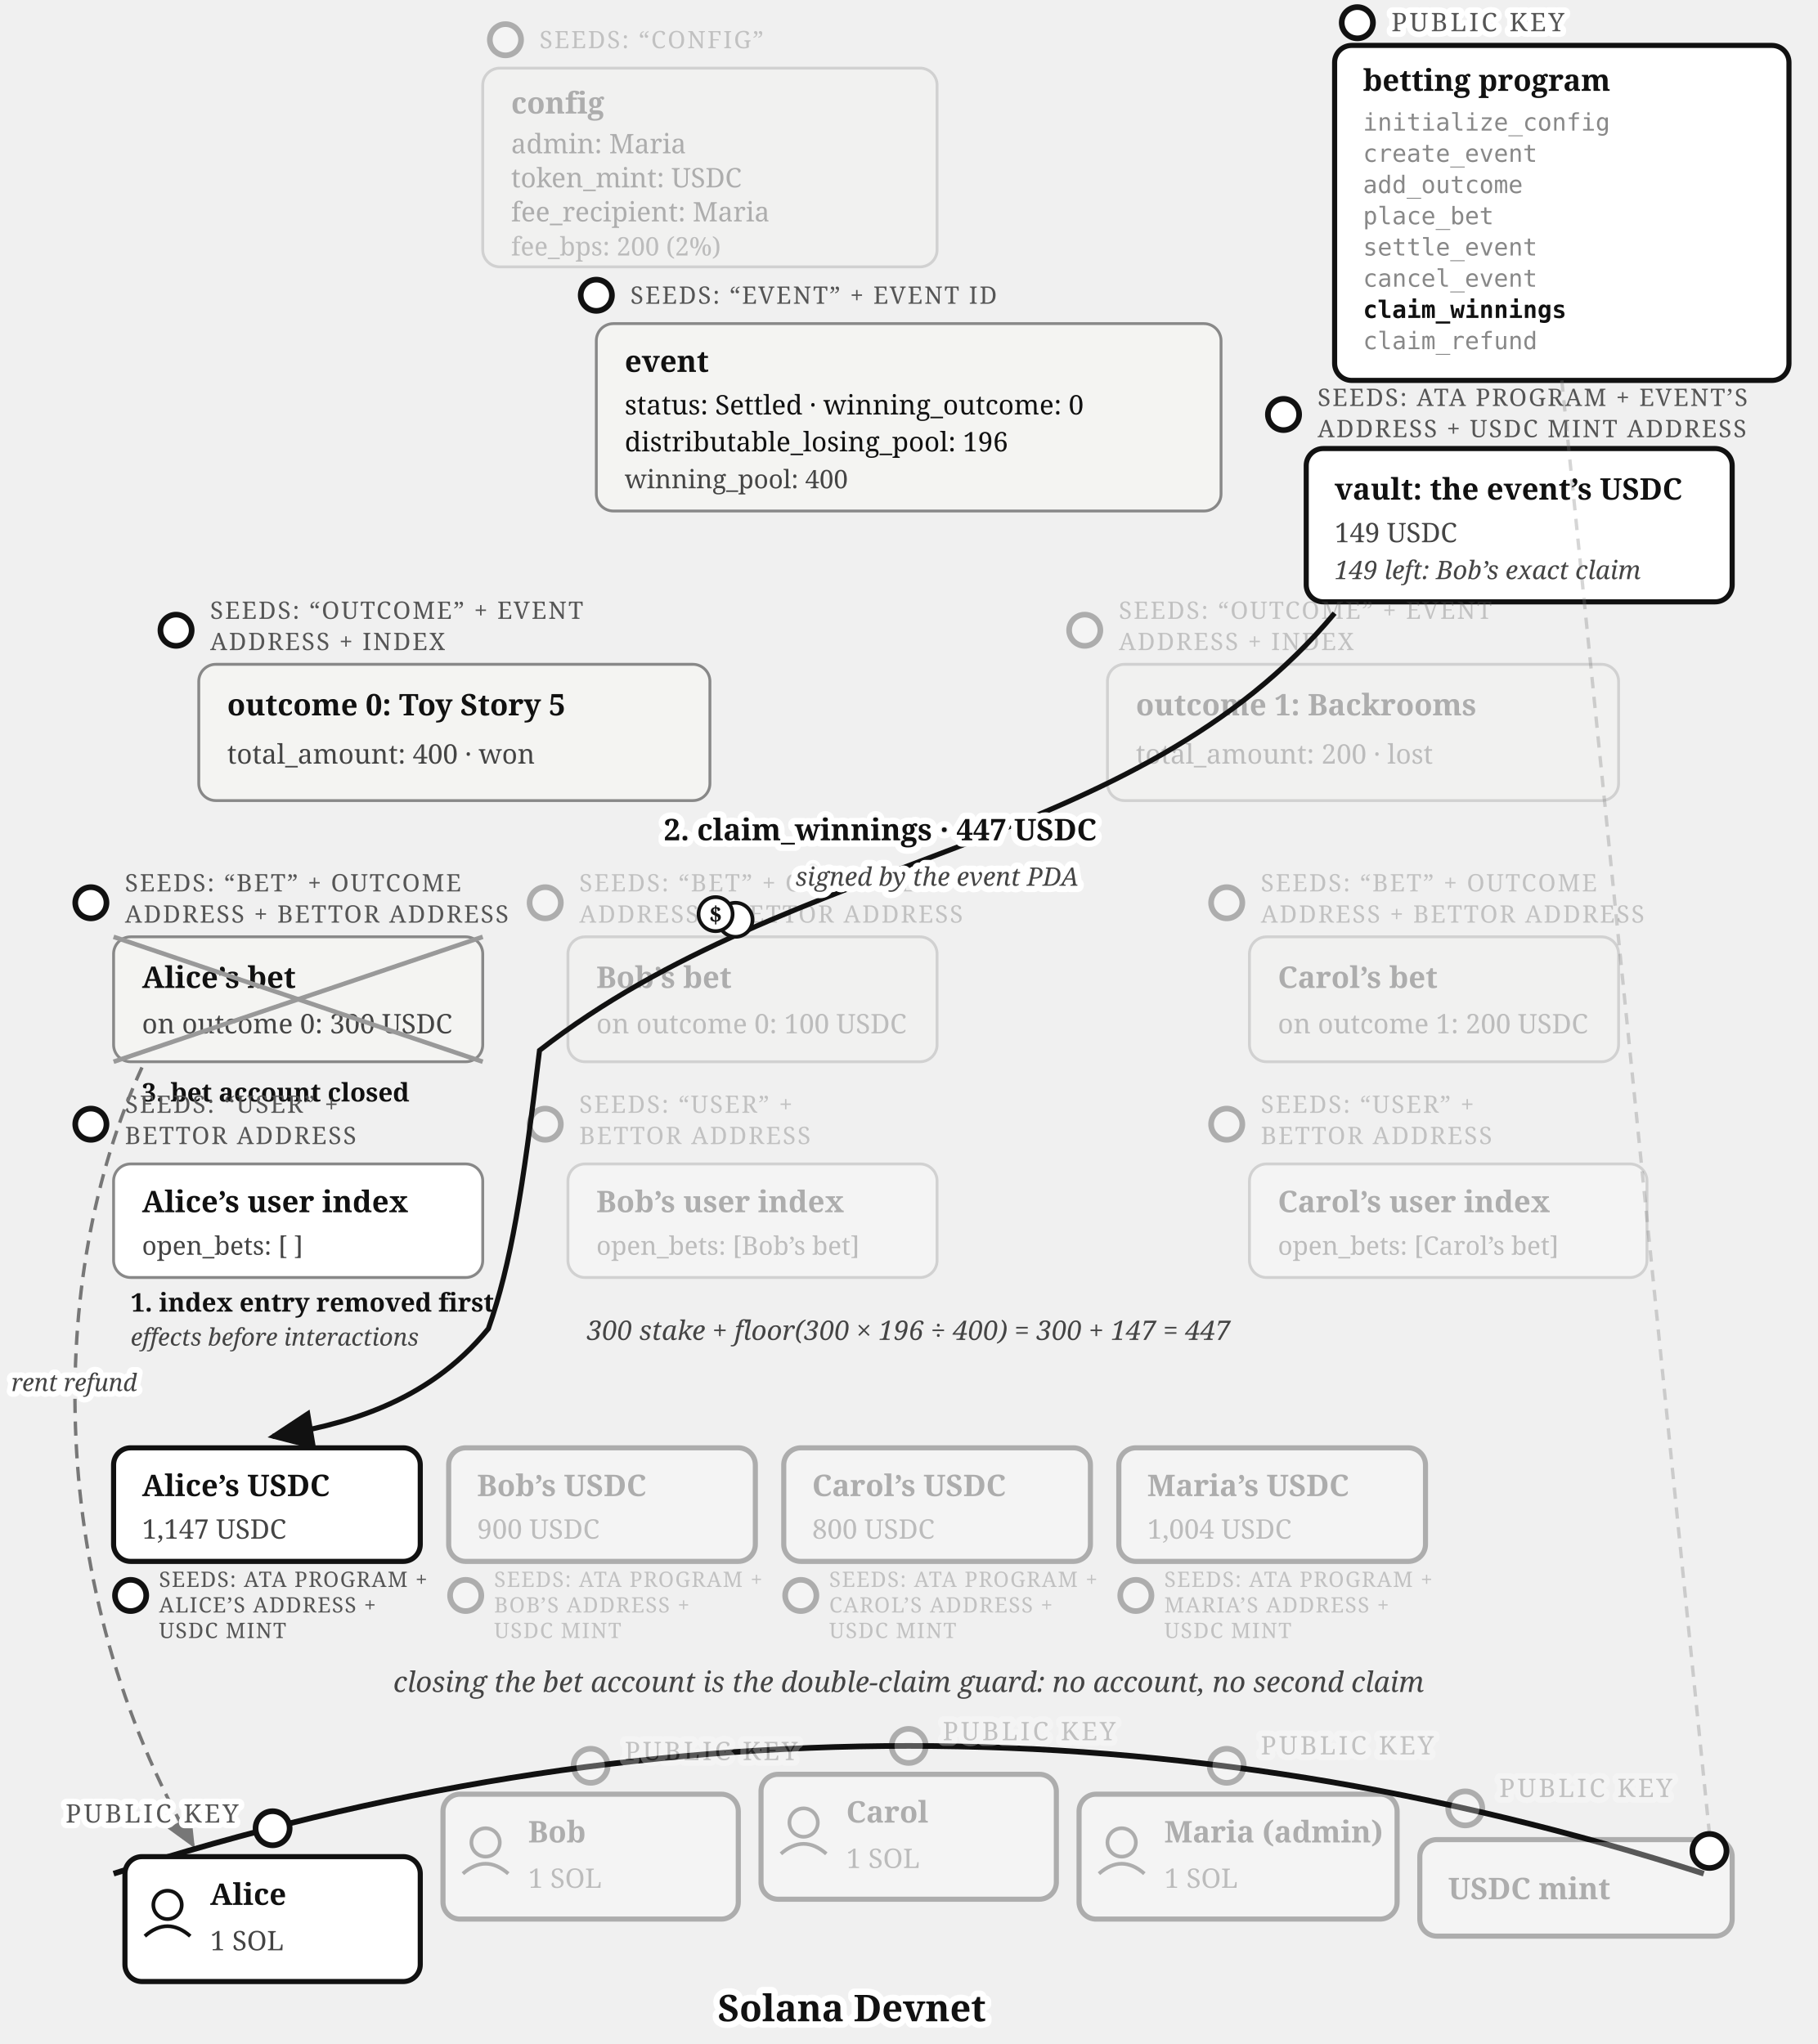
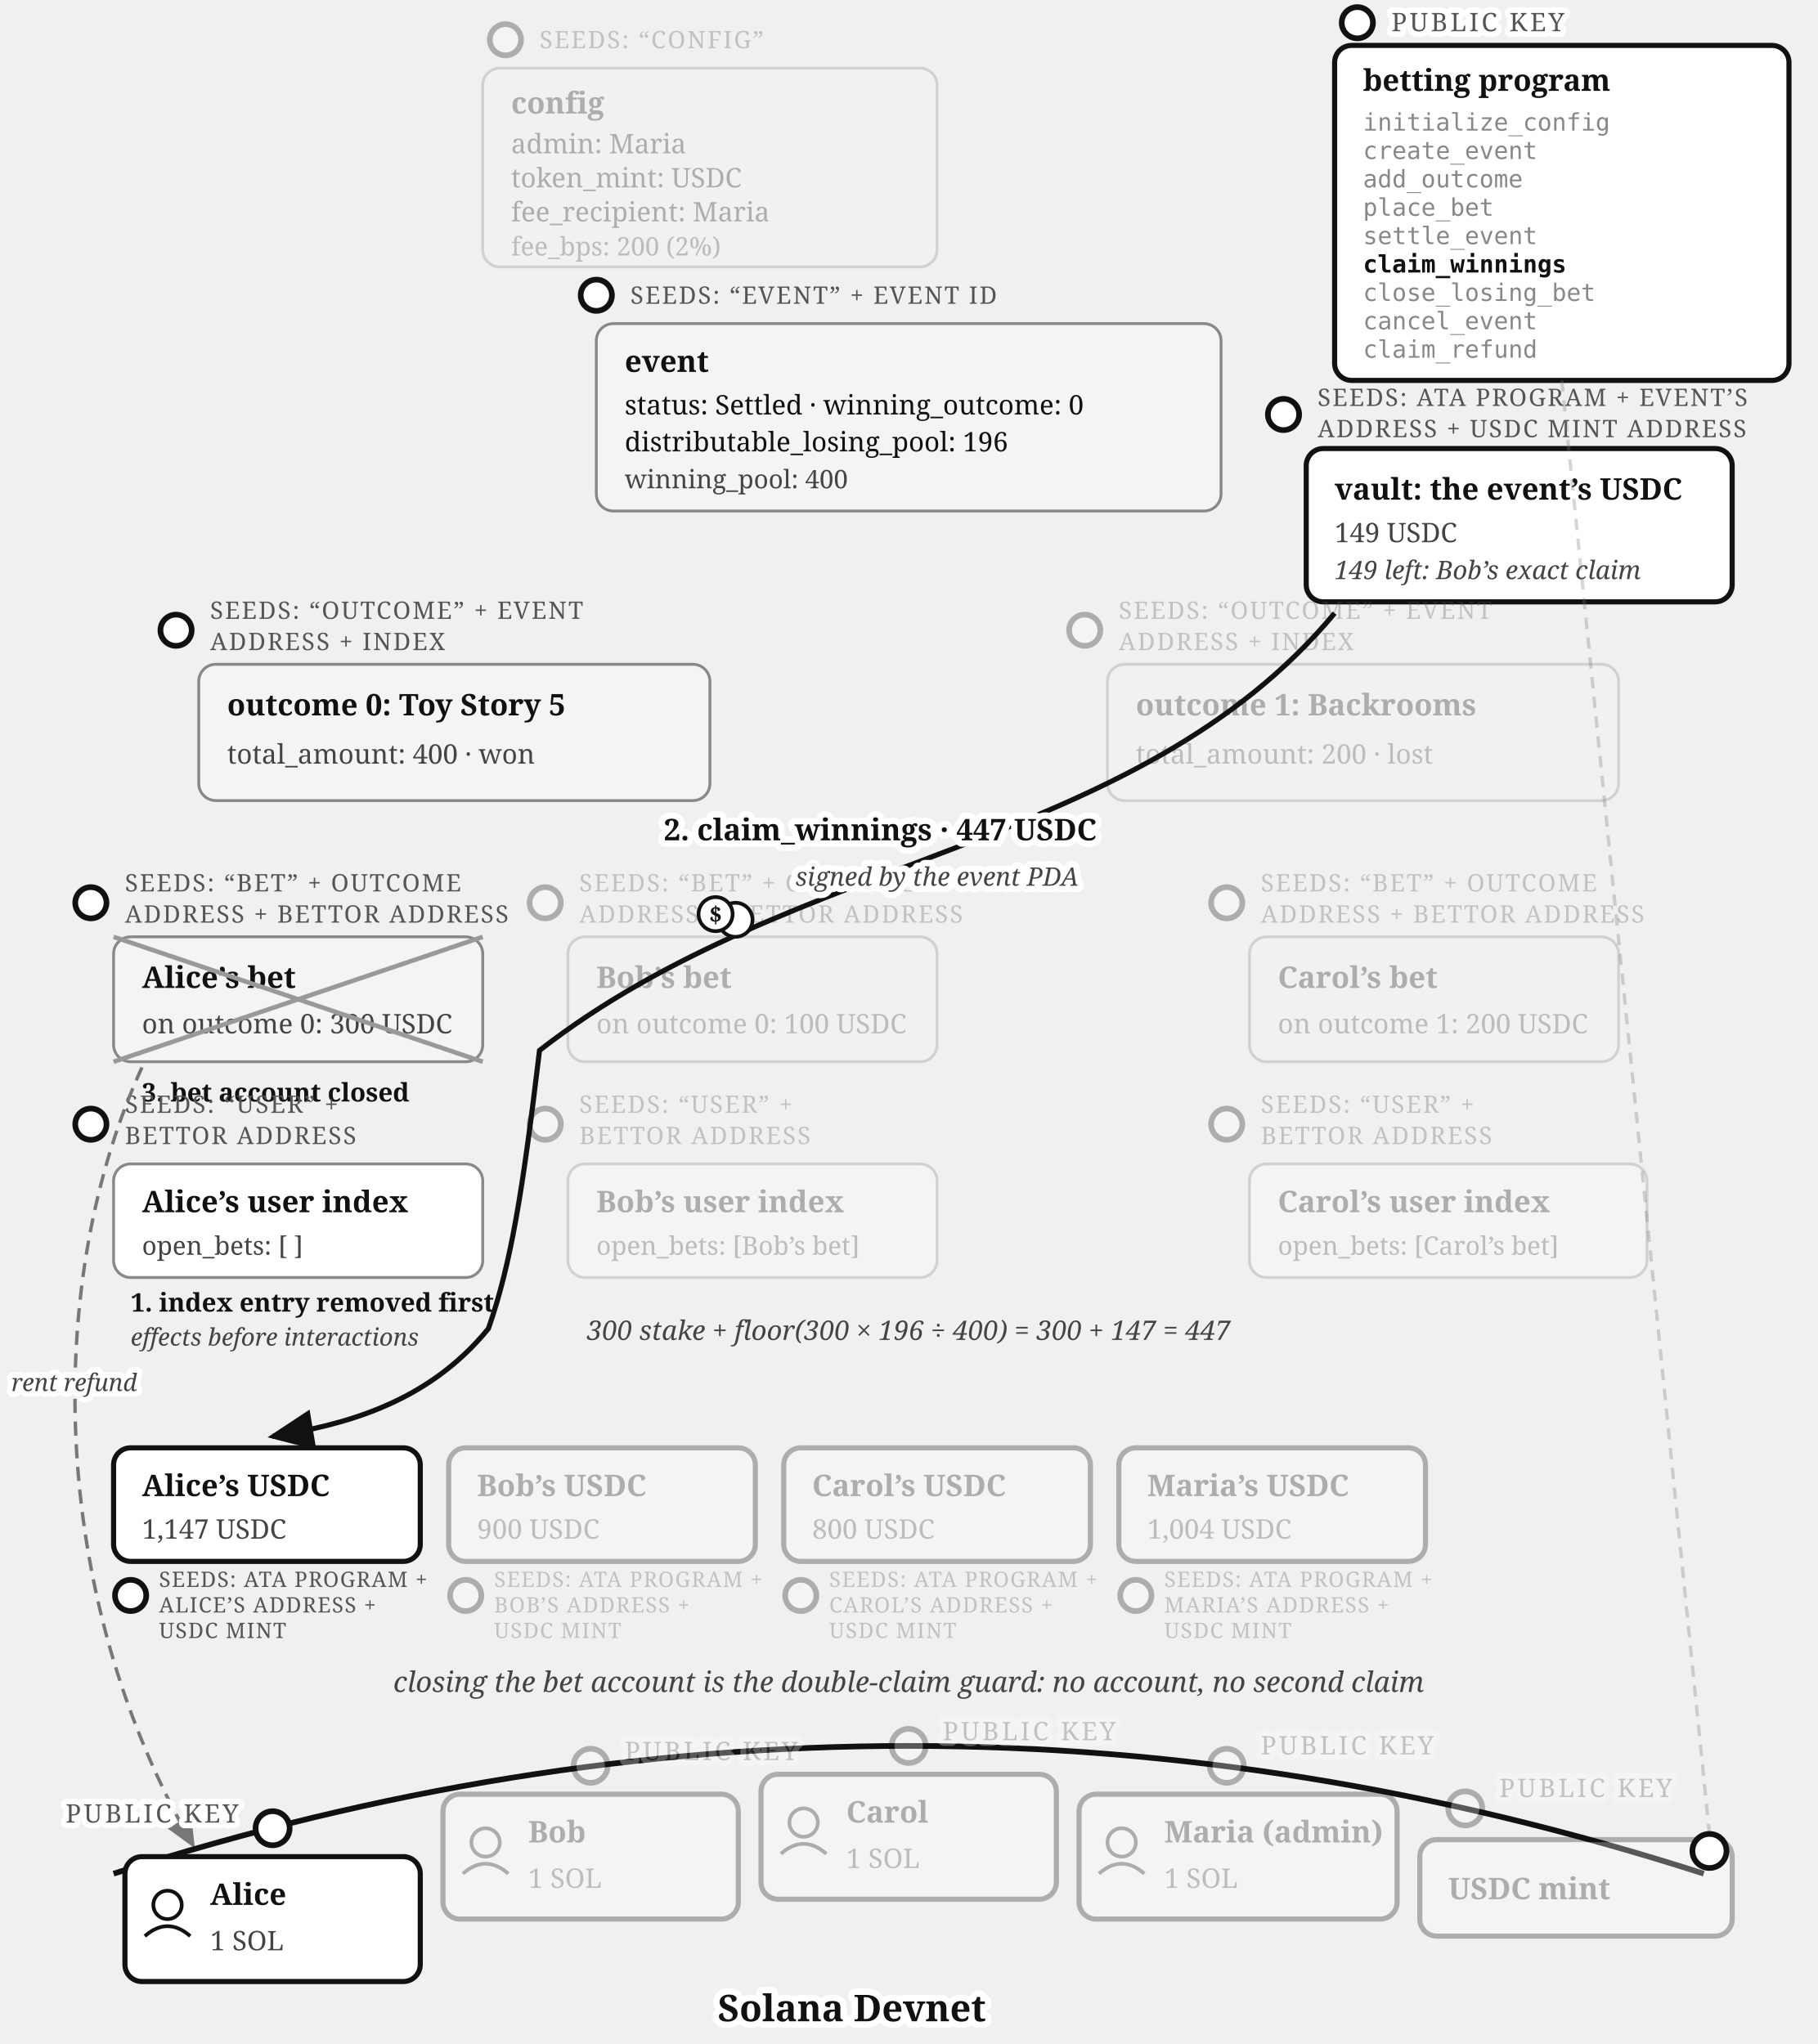
<svg xmlns="http://www.w3.org/2000/svg" viewBox="0 0 640 720" font-family="Georgia, serif" fill="#111">
  <defs>
    <marker id="betting-claim-arr" markerWidth="9" markerHeight="8" refX="8" refY="4" orient="auto">
      <path d="M0,0 L9,4 L0,8 z" fill="#111" />
    </marker>
    <marker id="betting-claim-arrg" markerWidth="9" markerHeight="8" refX="8" refY="4" orient="auto">
      <path d="M0,0 L9,4 L0,8 z" fill="#777" />
    </marker>
  </defs>
  <g opacity="0.3">
    <circle cx="178" cy="14" r="5.5" fill="#fff" stroke="#111" stroke-width="2" />
    <text x="190" y="17" font-size="8.5" letter-spacing="0.6" fill="#555">SEEDS: “CONFIG”</text>
    <rect x="170" y="24" width="160" height="70" rx="6" fill="#f4f4f2" stroke="#888" />
    <text x="180" y="40" font-size="10.5" font-weight="bold">config</text>
    <text x="180" y="54" font-size="9.5">admin: Maria</text>
    <text x="180" y="66" font-size="9.5">token_mint: USDC</text>
    <text x="180" y="78" font-size="9.5">fee_recipient: Maria</text>
    <text x="180" y="90" font-size="9" fill="#444">fee_bps: 200 (2%)</text>
  </g>
  <g>
    <circle cx="478" cy="8" r="5.5" fill="#fff" stroke="#111" stroke-width="2" />
    <text stroke="#fff" stroke-width="4" paint-order="stroke" stroke-linejoin="round" x="490" y="11" font-size="9" letter-spacing="1" fill="#555">PUBLIC KEY</text>
    <rect x="470" y="16" width="160" height="118" rx="6" fill="#fff" stroke="#111" stroke-width="1.8" />
    <text x="480" y="32" font-size="10.5" font-weight="bold">betting program</text>
    <text x="480" y="46" font-size="8.5" font-family="Menlo, monospace" fill="#888">initialize_config</text>
-     <text x="480" y="57" font-size="8.5" font-family="Menlo, monospace" fill="#888">create_event</text>
-     <text x="480" y="68" font-size="8.5" font-family="Menlo, monospace" fill="#888">add_outcome</text>
-     <text x="480" y="79" font-size="8.5" font-family="Menlo, monospace" fill="#888">place_bet</text>
-     <text x="480" y="90" font-size="8.5" font-family="Menlo, monospace" fill="#888">settle_event</text>
-     <text x="480" y="101" font-size="8.5" font-family="Menlo, monospace" fill="#888">cancel_event</text>
-     <text x="480" y="112" font-size="8.5" font-family="Menlo, monospace" font-weight="bold">claim_winnings</text>
-     <text x="480" y="123" font-size="8.5" font-family="Menlo, monospace" fill="#888">claim_refund</text>
+     <text x="480" y="56" font-size="8.5" font-family="Menlo, monospace" fill="#888">create_event</text>
+     <text x="480" y="66" font-size="8.5" font-family="Menlo, monospace" fill="#888">add_outcome</text>
+     <text x="480" y="76" font-size="8.5" font-family="Menlo, monospace" fill="#888">place_bet</text>
+     <text x="480" y="86" font-size="8.5" font-family="Menlo, monospace" fill="#888">settle_event</text>
+     <text x="480" y="96" font-size="8.5" font-family="Menlo, monospace" font-weight="bold">claim_winnings</text>
+     <text x="480" y="106" font-size="8.5" font-family="Menlo, monospace" fill="#888">close_losing_bet</text>
+     <text x="480" y="116" font-size="8.5" font-family="Menlo, monospace" fill="#888">cancel_event</text>
+     <text x="480" y="126" font-size="8.5" font-family="Menlo, monospace" fill="#888">claim_refund</text>
  </g>
  <g>
    <circle cx="210" cy="104" r="5.5" fill="#fff" stroke="#111" stroke-width="2" />
    <text x="222" y="107" font-size="8.5" letter-spacing="0.6" fill="#555">SEEDS: “EVENT” + EVENT ID</text>
    <rect x="210" y="114" width="220" height="66" rx="6" fill="#f4f4f2" stroke="#888" />
    <text x="220" y="131" font-size="10.5" font-weight="bold">event</text>
    <text x="220" y="146" font-size="9.5">status: Settled · winning_outcome: 0</text>
    <text x="220" y="159" font-size="9.5">distributable_losing_pool: 196</text>
    <text x="220" y="172" font-size="9" fill="#444">winning_pool: 400</text>
  </g>
  <g>
    <circle cx="452" cy="146" r="5.5" fill="#fff" stroke="#111" stroke-width="2" />
    <text x="464" y="143" font-size="8.5" letter-spacing="0.6" fill="#555">SEEDS: ATA PROGRAM + EVENT’S</text>
    <text x="464" y="154" font-size="8.5" letter-spacing="0.6" fill="#555">ADDRESS + USDC MINT ADDRESS</text>
    <rect x="460" y="158" width="150" height="54" rx="6" fill="#fff" stroke="#111" stroke-width="1.8" />
    <text x="470" y="176" font-size="10.5" font-weight="bold">vault: the event’s USDC</text>
    <text x="470" y="191" font-size="9.5" fill="#444">149 USDC</text>
    <text x="470" y="204" font-size="9" fill="#444" font-style="italic">149 left: Bob’s exact claim</text>
  </g>
  <g>
    <circle cx="62" cy="222" r="5.5" fill="#fff" stroke="#111" stroke-width="2" />
    <text x="74" y="218" font-size="8.5" letter-spacing="0.6" fill="#555">SEEDS: “OUTCOME” + EVENT</text>
    <text x="74" y="229" font-size="8.5" letter-spacing="0.6" fill="#555">ADDRESS + INDEX</text>
    <rect x="70" y="234" width="180" height="48" rx="6" fill="#f4f4f2" stroke="#888" />
    <text x="80" y="252" font-size="10.5" font-weight="bold">outcome 0: Toy Story 5</text>
    <text x="80" y="269" font-size="9.5" fill="#444">total_amount: 400 · won</text>
  </g>
  <g opacity="0.3">
    <circle cx="382" cy="222" r="5.5" fill="#fff" stroke="#111" stroke-width="2" />
    <text x="394" y="218" font-size="8.5" letter-spacing="0.6" fill="#555">SEEDS: “OUTCOME” + EVENT</text>
    <text x="394" y="229" font-size="8.5" letter-spacing="0.6" fill="#555">ADDRESS + INDEX</text>
    <rect x="390" y="234" width="180" height="48" rx="6" fill="#f4f4f2" stroke="#888" />
    <text x="400" y="252" font-size="10.5" font-weight="bold">outcome 1: Backrooms</text>
    <text x="400" y="269" font-size="9.5" fill="#444">total_amount: 200 · lost</text>
  </g>
  <g>
    <circle cx="32" cy="318" r="5.5" fill="#fff" stroke="#111" stroke-width="2" />
    <text x="44" y="314" font-size="8.5" letter-spacing="0.6" fill="#555">SEEDS: “BET” + OUTCOME</text>
    <text x="44" y="325" font-size="8.5" letter-spacing="0.6" fill="#555">ADDRESS + BETTOR ADDRESS</text>
    <rect x="40" y="330" width="130" height="44" rx="6" fill="#f4f4f2" stroke="#888" />
    <text x="50" y="348" font-size="10.5" font-weight="bold">Alice’s bet</text>
    <text x="50" y="364" font-size="9.5" fill="#444">on outcome 0: 300 USDC</text>
    <line x1="40" y1="330" x2="170" y2="374" stroke="#999" stroke-width="1.6" />
    <line x1="170" y1="330" x2="40" y2="374" stroke="#999" stroke-width="1.6" />
    <text x="50" y="388" font-size="9" font-weight="bold">3. bet account closed</text>
  </g>
  <g opacity="0.3">
    <circle cx="192" cy="318" r="5.5" fill="#fff" stroke="#111" stroke-width="2" />
    <text x="204" y="314" font-size="8.5" letter-spacing="0.6" fill="#555">SEEDS: “BET” + OUTCOME</text>
    <text x="204" y="325" font-size="8.5" letter-spacing="0.6" fill="#555">ADDRESS + BETTOR ADDRESS</text>
    <rect x="200" y="330" width="130" height="44" rx="6" fill="#f4f4f2" stroke="#888" />
    <text x="210" y="348" font-size="10.5" font-weight="bold">Bob’s bet</text>
    <text x="210" y="364" font-size="9.5" fill="#444">on outcome 0: 100 USDC</text>
  </g>
  <g opacity="0.3">
    <circle cx="432" cy="318" r="5.5" fill="#fff" stroke="#111" stroke-width="2" />
    <text x="444" y="314" font-size="8.5" letter-spacing="0.6" fill="#555">SEEDS: “BET” + OUTCOME</text>
    <text x="444" y="325" font-size="8.5" letter-spacing="0.6" fill="#555">ADDRESS + BETTOR ADDRESS</text>
    <rect x="440" y="330" width="130" height="44" rx="6" fill="#f4f4f2" stroke="#888" />
    <text x="450" y="348" font-size="10.5" font-weight="bold">Carol’s bet</text>
    <text x="450" y="364" font-size="9.5" fill="#444">on outcome 1: 200 USDC</text>
  </g>
  <g>
    <circle cx="32" cy="396" r="5.5" fill="#fff" stroke="#111" stroke-width="2" />
    <text x="44" y="392" font-size="8.5" letter-spacing="0.6" fill="#555">SEEDS: “USER” +</text>
    <text x="44" y="403" font-size="8.5" letter-spacing="0.6" fill="#555">BETTOR ADDRESS</text>
    <rect x="40" y="410" width="130" height="40" rx="6" fill="#fff" stroke="#888" />
    <text x="50" y="427" font-size="10.5" font-weight="bold">Alice’s user index</text>
    <text x="50" y="442" font-size="9" fill="#444">open_bets: [ ]</text>
    <text x="46" y="462" font-size="9" font-weight="bold">1. index entry removed first</text>
    <text x="46" y="474" font-size="8.5" fill="#444" font-style="italic">effects before interactions</text>
  </g>
  <g opacity="0.3">
    <circle cx="192" cy="396" r="5.5" fill="#fff" stroke="#111" stroke-width="2" />
    <text x="204" y="392" font-size="8.5" letter-spacing="0.6" fill="#555">SEEDS: “USER” +</text>
    <text x="204" y="403" font-size="8.5" letter-spacing="0.6" fill="#555">BETTOR ADDRESS</text>
    <rect x="200" y="410" width="130" height="40" rx="6" fill="#fff" stroke="#888" />
    <text x="210" y="427" font-size="10.5" font-weight="bold">Bob’s user index</text>
    <text x="210" y="442" font-size="9" fill="#444">open_bets: [Bob’s bet]</text>
  </g>
  <g opacity="0.3">
    <circle cx="432" cy="396" r="5.5" fill="#fff" stroke="#111" stroke-width="2" />
    <text x="444" y="392" font-size="8.5" letter-spacing="0.6" fill="#555">SEEDS: “USER” +</text>
    <text x="444" y="403" font-size="8.5" letter-spacing="0.6" fill="#555">BETTOR ADDRESS</text>
    <rect x="440" y="410" width="140" height="40" rx="6" fill="#fff" stroke="#888" />
    <text x="450" y="427" font-size="10.5" font-weight="bold">Carol’s user index</text>
    <text x="450" y="442" font-size="9" fill="#444">open_bets: [Carol’s bet]</text>
  </g>
  <path d="M 470,216 C 400,300 280,300 190,370 C 184,420 180,445 172,468 C 150,495 120,502 96,506" fill="none" stroke="#111" stroke-width="1.8" marker-end="url(#betting-claim-arr)" />
  <text stroke="#fff" stroke-width="4.5" paint-order="stroke" stroke-linejoin="round" x="310" y="296" font-size="10.5" font-weight="bold" text-anchor="middle">2. claim_winnings · 447 USDC</text>
  <text stroke="#fff" stroke-width="4.5" paint-order="stroke" stroke-linejoin="round" x="330" y="312" font-size="9" font-style="italic" fill="#444" text-anchor="middle">signed by the event PDA</text>
  <g transform="translate(255,322)">
    <circle cx="4" cy="2" r="6" fill="#fff" stroke="#111" stroke-width="1.3" />
    <circle cx="-3" cy="0" r="6" fill="#fff" stroke="#111" stroke-width="1.3" />
    <text x="-3" y="3" font-size="8" font-weight="bold" text-anchor="middle">$</text>
  </g>
  <path d="M 50,376 C 16,450 16,560 68,650" fill="none" stroke="#777" stroke-width="1.2" stroke-dasharray="5 3" marker-end="url(#betting-claim-arrg)" />
  <text stroke="#fff" stroke-width="4" paint-order="stroke" stroke-linejoin="round" x="4" y="490" font-size="8.5" fill="#444" font-style="italic">rent refund</text>
  <text x="320" y="472" font-size="9.5" fill="#444" font-style="italic" text-anchor="middle">300 stake + floor(300 × 196 ÷ 400) = 300 + 147 = 447</text>
  <g>
    <rect x="40" y="510" width="108" height="40" rx="6" fill="#fff" stroke="#111" stroke-width="1.8" />
    <text x="50" y="527" font-size="10.5" font-weight="bold">Alice’s USDC</text>
    <text x="50" y="542" font-size="9.5" fill="#444">1,147 USDC</text>
    <circle cx="46" cy="562" r="5.5" fill="#fff" stroke="#111" stroke-width="2" />
    <text x="56" y="559" font-size="7.5" letter-spacing="0.4" fill="#555">SEEDS: ATA PROGRAM +</text>
    <text x="56" y="568" font-size="7.5" letter-spacing="0.4" fill="#555">ALICE’S ADDRESS +</text>
    <text x="56" y="577" font-size="7.5" letter-spacing="0.4" fill="#555">USDC MINT</text>
  </g>
  <g opacity="0.3">
    <rect x="158" y="510" width="108" height="40" rx="6" fill="#fff" stroke="#111" stroke-width="1.8" />
    <text x="168" y="527" font-size="10.5" font-weight="bold">Bob’s USDC</text>
    <text x="168" y="542" font-size="9.5" fill="#444">900 USDC</text>
    <circle cx="164" cy="562" r="5.5" fill="#fff" stroke="#111" stroke-width="2" />
    <text x="174" y="559" font-size="7.5" letter-spacing="0.4" fill="#555">SEEDS: ATA PROGRAM +</text>
    <text x="174" y="568" font-size="7.5" letter-spacing="0.4" fill="#555">BOB’S ADDRESS +</text>
    <text x="174" y="577" font-size="7.5" letter-spacing="0.4" fill="#555">USDC MINT</text>
  </g>
  <g opacity="0.3">
    <rect x="276" y="510" width="108" height="40" rx="6" fill="#fff" stroke="#111" stroke-width="1.8" />
    <text x="286" y="527" font-size="10.5" font-weight="bold">Carol’s USDC</text>
    <text x="286" y="542" font-size="9.5" fill="#444">800 USDC</text>
    <circle cx="282" cy="562" r="5.5" fill="#fff" stroke="#111" stroke-width="2" />
    <text x="292" y="559" font-size="7.5" letter-spacing="0.4" fill="#555">SEEDS: ATA PROGRAM +</text>
    <text x="292" y="568" font-size="7.5" letter-spacing="0.4" fill="#555">CAROL’S ADDRESS +</text>
    <text x="292" y="577" font-size="7.5" letter-spacing="0.4" fill="#555">USDC MINT</text>
  </g>
  <g opacity="0.3">
    <rect x="394" y="510" width="108" height="40" rx="6" fill="#fff" stroke="#111" stroke-width="1.8" />
    <text x="404" y="527" font-size="10.5" font-weight="bold">Maria’s USDC</text>
    <text x="404" y="542" font-size="9.5" fill="#444">1,004 USDC</text>
    <circle cx="400" cy="562" r="5.5" fill="#fff" stroke="#111" stroke-width="2" />
    <text x="410" y="559" font-size="7.5" letter-spacing="0.4" fill="#555">SEEDS: ATA PROGRAM +</text>
    <text x="410" y="568" font-size="7.5" letter-spacing="0.4" fill="#555">MARIA’S ADDRESS +</text>
    <text x="410" y="577" font-size="7.5" letter-spacing="0.4" fill="#555">USDC MINT</text>
  </g>
  <text x="320" y="596" font-size="10" fill="#444" font-style="italic" text-anchor="middle">closing the bet account is the double-claim guard: no account, no second claim</text>
  <path d="M 40,660 Q 320,570 600,660" fill="none" stroke="#111" stroke-width="2" />
  <text stroke="#fff" stroke-width="4.5" paint-order="stroke" stroke-linejoin="round" x="300" y="712" font-size="13" font-weight="bold" text-anchor="middle">Solana Devnet</text>
  <g>
    <circle cx="96" cy="644" r="6" fill="#fff" stroke="#111" stroke-width="2" />
    <text stroke="#fff" stroke-width="4" paint-order="stroke" stroke-linejoin="round" x="84" y="642" font-size="9" letter-spacing="1" fill="#555" text-anchor="end">PUBLIC KEY</text>
    <rect x="44" y="654" width="104" height="44" rx="6" fill="#fff" stroke="#111" stroke-width="1.8" />
    <circle cx="59" cy="671" r="5" fill="none" stroke="#111" stroke-width="1.3" />
    <path d="M 51,682 Q 59,675 67,682" fill="none" stroke="#111" stroke-width="1.3" />
    <text x="74" y="671" font-size="10.5" font-weight="bold">Alice</text>
    <text x="74" y="687" font-size="9.5" fill="#444">1 SOL</text>
  </g>
  <g opacity="0.3">
    <circle cx="208" cy="622" r="6" fill="#fff" stroke="#111" stroke-width="2" />
    <text stroke="#fff" stroke-width="4" paint-order="stroke" stroke-linejoin="round" x="220" y="620" font-size="9" letter-spacing="1" fill="#555">PUBLIC KEY</text>
    <rect x="156" y="632" width="104" height="44" rx="6" fill="#fff" stroke="#111" stroke-width="1.8" />
    <circle cx="171" cy="649" r="5" fill="none" stroke="#111" stroke-width="1.3" />
    <path d="M 163,660 Q 171,653 179,660" fill="none" stroke="#111" stroke-width="1.3" />
    <text x="186" y="649" font-size="10.5" font-weight="bold">Bob</text>
    <text x="186" y="665" font-size="9.5" fill="#444">1 SOL</text>
  </g>
  <g opacity="0.3">
    <circle cx="320" cy="615" r="6" fill="#fff" stroke="#111" stroke-width="2" />
    <text stroke="#fff" stroke-width="4" paint-order="stroke" stroke-linejoin="round" x="332" y="613" font-size="9" letter-spacing="1" fill="#555">PUBLIC KEY</text>
    <rect x="268" y="625" width="104" height="44" rx="6" fill="#fff" stroke="#111" stroke-width="1.8" />
    <circle cx="283" cy="642" r="5" fill="none" stroke="#111" stroke-width="1.3" />
    <path d="M 275,653 Q 283,646 291,653" fill="none" stroke="#111" stroke-width="1.3" />
    <text x="298" y="642" font-size="10.5" font-weight="bold">Carol</text>
    <text x="298" y="658" font-size="9.5" fill="#444">1 SOL</text>
  </g>
  <g opacity="0.3">
    <circle cx="432" cy="622" r="6" fill="#fff" stroke="#111" stroke-width="2" />
    <text stroke="#fff" stroke-width="4" paint-order="stroke" stroke-linejoin="round" x="444" y="618" font-size="9" letter-spacing="1" fill="#555">PUBLIC KEY</text>
    <rect x="380" y="632" width="112" height="44" rx="6" fill="#fff" stroke="#111" stroke-width="1.8" />
    <circle cx="395" cy="649" r="5" fill="none" stroke="#111" stroke-width="1.3" />
    <path d="M 387,660 Q 395,653 403,660" fill="none" stroke="#111" stroke-width="1.3" />
    <text x="410" y="649" font-size="10.5" font-weight="bold">Maria (admin)</text>
    <text x="410" y="665" font-size="9.5" fill="#444">1 SOL</text>
  </g>
  <g opacity="0.3">
    <circle cx="516" cy="637" r="6" fill="#fff" stroke="#111" stroke-width="2" />
    <text stroke="#fff" stroke-width="4" paint-order="stroke" stroke-linejoin="round" x="528" y="633" font-size="9" letter-spacing="1" fill="#555">PUBLIC KEY</text>
    <rect x="500" y="648" width="110" height="34" rx="6" fill="#fff" stroke="#111" stroke-width="1.8" />
    <text x="510" y="669" font-size="10.5" font-weight="bold">USDC mint</text>
  </g>
  <line x1="550" y1="134" x2="602" y2="646" stroke="#777" stroke-width="1.2" stroke-dasharray="4 3" opacity="0.3" />
  <circle cx="602" cy="652" r="6" fill="#fff" stroke="#111" stroke-width="2" />
</svg>
